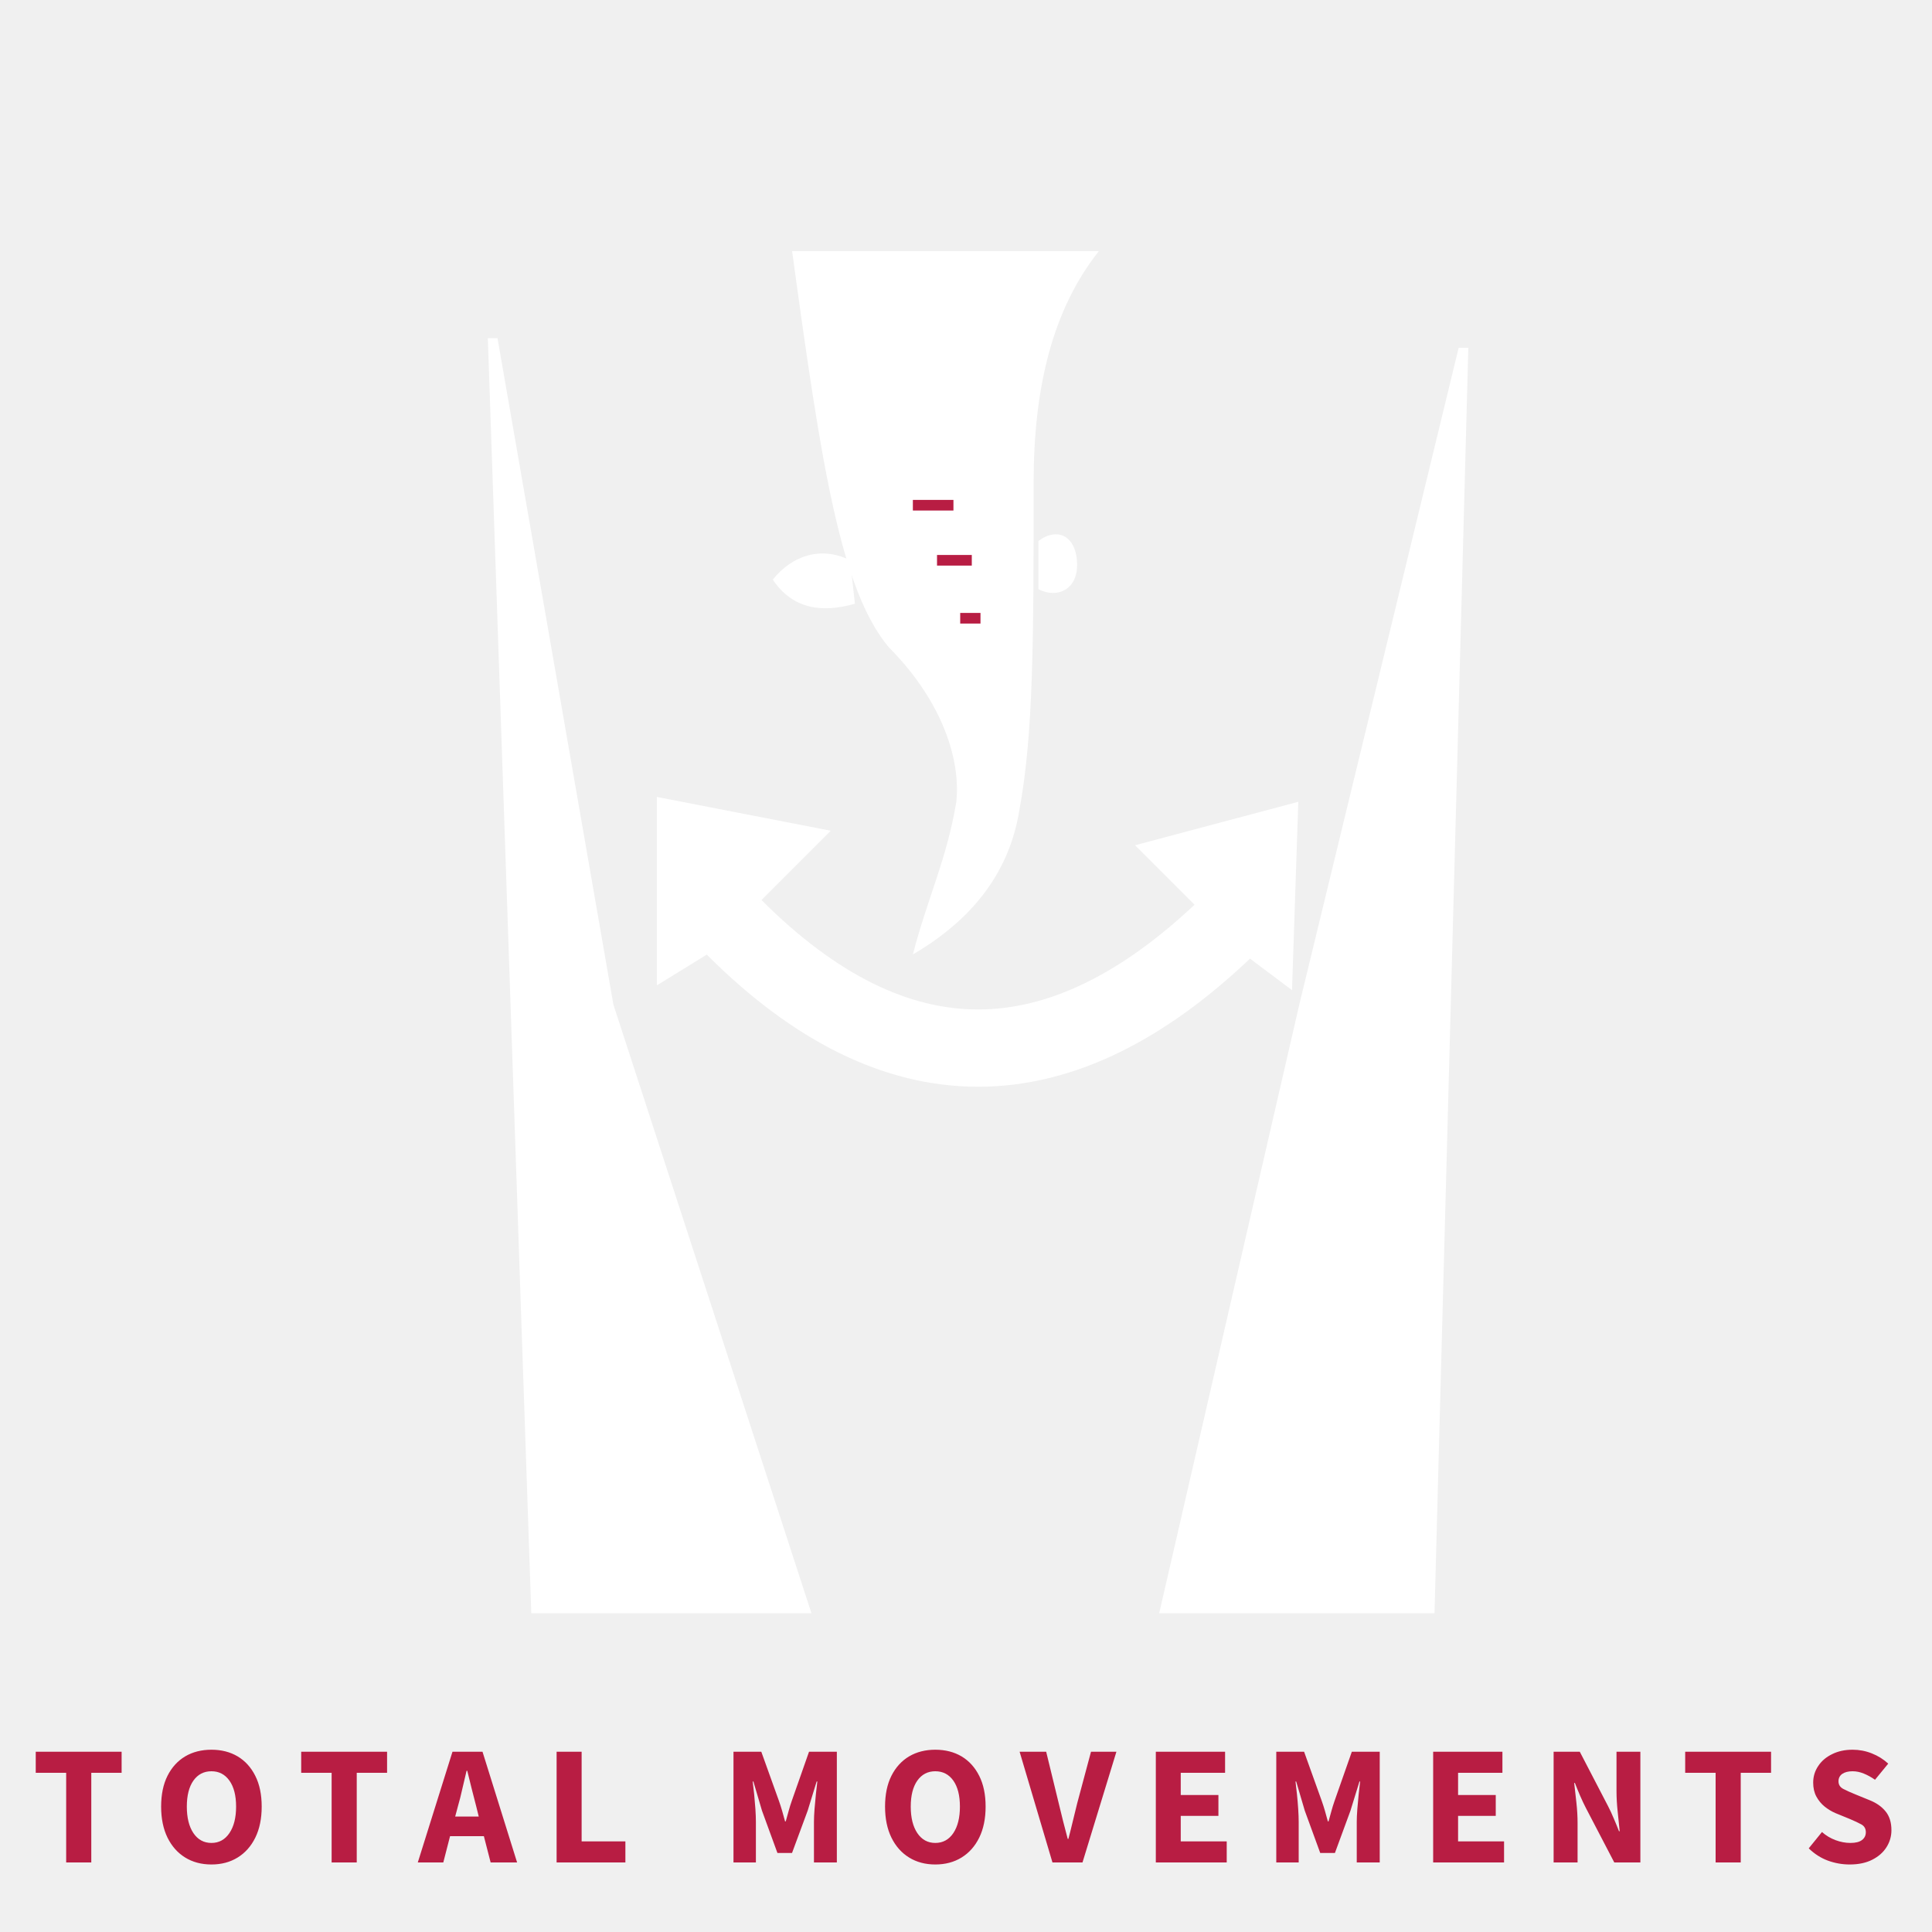
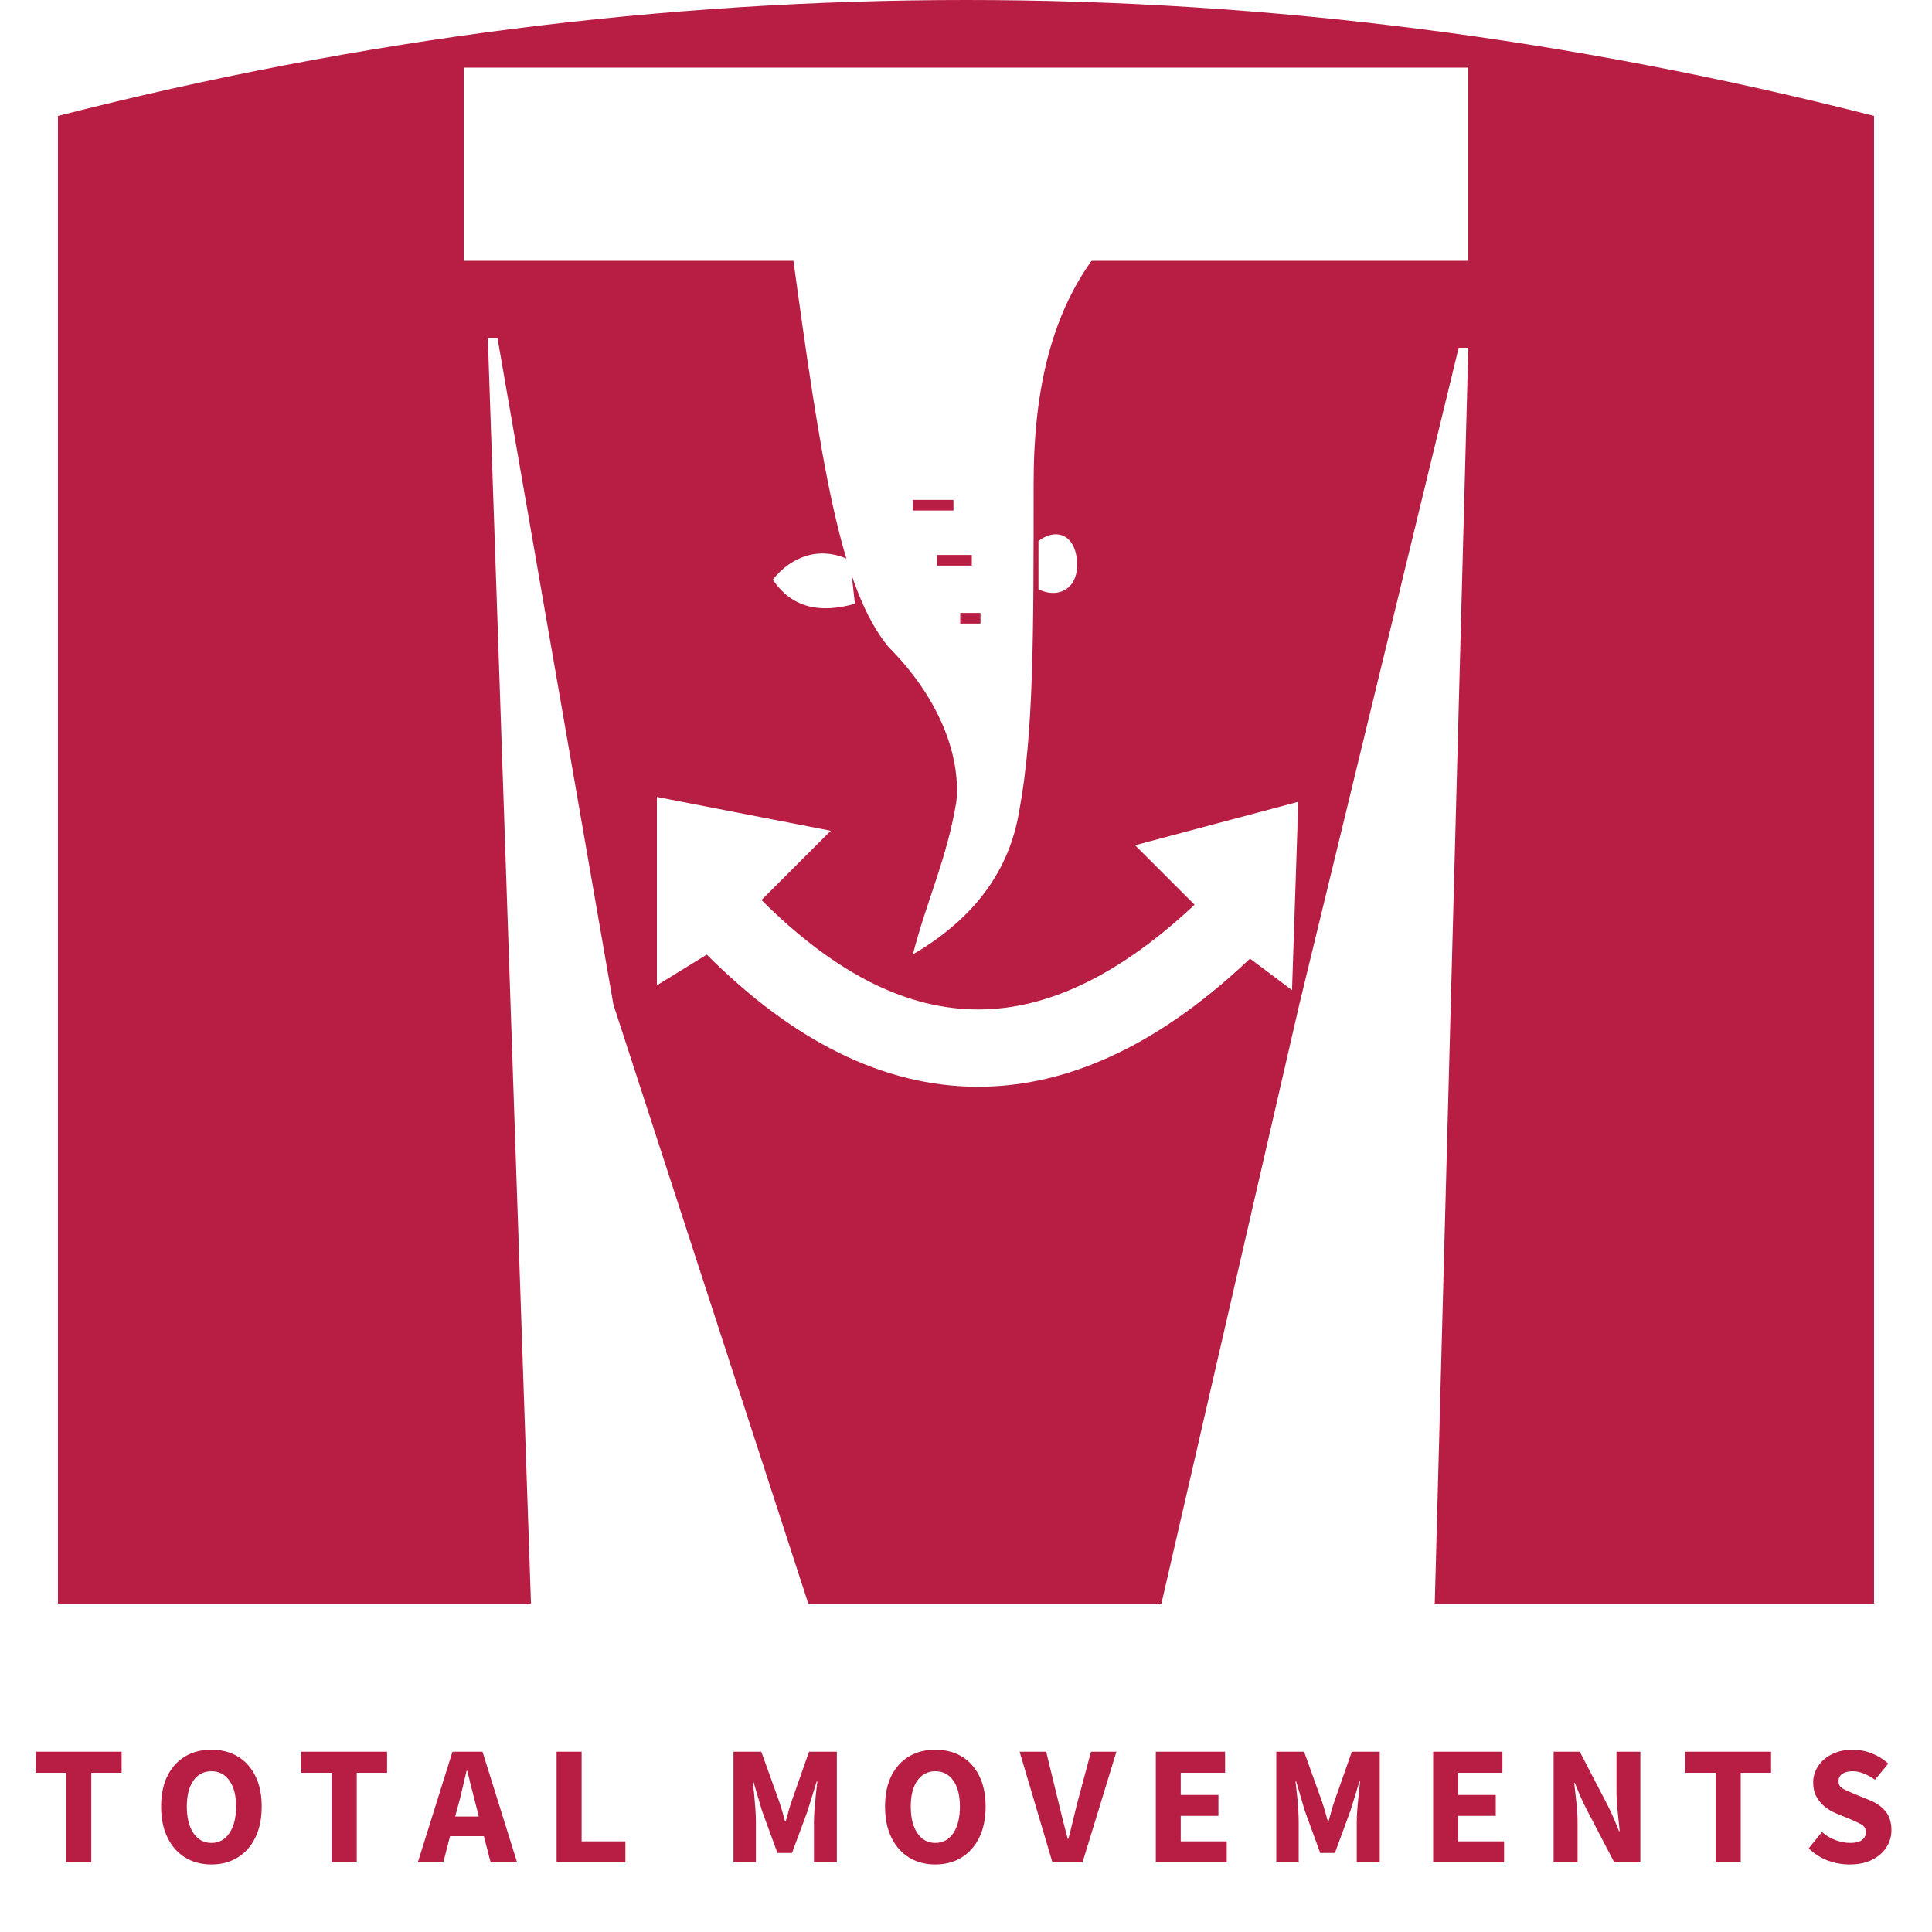
- <svg xmlns="http://www.w3.org/2000/svg" version="1.2" baseProfile="tiny-ps" viewBox="0 0 200 200">
+ <svg xmlns="http://www.w3.org/2000/svg" version="1.2" baseProfile="tiny-ps" viewBox="0 0 200 200" width="200" height="200">
+   <rect x="0" y="0" width="200" height="200" fill="#FFFFFF" />
+   <path fill="#B81D43" d="M 6,166 L 6,12 Q 100,-12 194,12 L 194,166 Z" />
+   <rect fill="#FFFFFF" x="48" y="7" width="104" height="20" />
  <path fill="#FFFFFF" d="M 50.5,35 L 51.5,35 L 63.5,104 L 84,167 L 55,167 Z" />
  <path fill="#FFFFFF" d="M 152,36 L 151,36 L 134.5,104 L 120,167 L 148.5,167 Z" />
  <path fill="#FFFFFF" d="M 82,26 L 113.75,26 C 109,32 107,40 107,50 C 107,66 107,76 105.5,84 C 104.5,90 101,95 94.5,98.8            C 96,93 98,89 99,83 C 99.5,78 97,72 92,67 C 87,61 85,48 82,26 Z" />
  <path fill="#FFFFFF" d="M 80,60 C 82,57.5 85,56.5 88,58 L 88.5,62.5 C 85,63.5 82,63 80,60 Z" />
  <path fill="#FFFFFF" d="M 107.5,56 C 109.5,54.5 111.5,55.5 111.5,58.5 C 111.5,61 109.5,62 107.5,61 Z" />
  <path d="M 94.5,52.3 H 98.7 M 97,58 H 100.6 M 99.4,64 H 101.5" stroke="#B81D43" stroke-width="1.1" fill="none" />
  <path d="M 76,96 Q 101,121 127,96" stroke="#FFFFFF" stroke-width="8" fill="none" />
  <path fill="#FFFFFF" d="M 68,82.5 L 86,86 L 79,93 L 74.5,98 L 68,102 Z" />
  <path fill="#FFFFFF" d="M 134.4,83 L 117.5,87.5 L 123,93 L 128.75,98.75 L 133.75,102.5 Z" />
  <path fill="#B81D43" d="M6.85 192.8V183.52H3.7V181.34H12.59V183.52H9.45V192.8Z M21.89 193.01Q20.34 193.01 19.17 192.29Q18 191.57 17.34 190.23Q16.68 188.88 16.68 187.02Q16.68 185.14 17.34 183.83Q18 182.52 19.17 181.82Q20.34 181.13 21.89 181.13Q23.43 181.13 24.6 181.82Q25.77 182.52 26.43 183.84Q27.09 185.15 27.09 187.02Q27.09 188.88 26.43 190.23Q25.77 191.57 24.6 192.29Q23.43 193.01 21.89 193.01ZM21.89 190.78Q23.06 190.78 23.75 189.76Q24.44 188.74 24.44 187.02Q24.44 185.3 23.75 184.33Q23.06 183.36 21.89 183.36Q20.71 183.36 20.02 184.33Q19.34 185.3 19.34 187.02Q19.34 188.74 20.02 189.76Q20.71 190.78 21.89 190.78Z M34.33 192.8V183.52H31.18V181.34H40.07V183.52H36.93V192.8Z M47.4 187 47.12 188.05H49.56L49.3 187Q49.07 186.14 48.83 185.17Q48.59 184.21 48.37 183.31H48.3Q48.08 184.22 47.86 185.18Q47.65 186.14 47.4 187ZM43.25 192.8 46.84 181.34H49.95L53.53 192.8H50.79L50.09 190.08H46.59L45.89 192.8Z M57.62 192.8V181.34H60.21V190.62H64.74V192.8Z M75.93 192.8V181.34H78.81L80.64 186.44Q80.82 186.95 80.97 187.47Q81.11 187.98 81.27 188.55H81.34Q81.5 187.98 81.64 187.47Q81.78 186.95 81.96 186.44L83.75 181.34H86.63V192.8H84.26V188.6Q84.26 188.04 84.32 187.27Q84.38 186.51 84.46 185.74Q84.54 184.98 84.61 184.42H84.54L83.61 187.44L81.99 191.82H80.48L78.88 187.44L77.99 184.42H77.92Q77.99 184.98 78.07 185.74Q78.14 186.51 78.2 187.27Q78.25 188.04 78.25 188.6V192.8Z M96.82 193.01Q95.28 193.01 94.11 192.29Q92.94 191.57 92.28 190.23Q91.62 188.88 91.62 187.02Q91.62 185.14 92.28 183.83Q92.94 182.52 94.11 181.82Q95.28 181.13 96.82 181.13Q98.37 181.13 99.54 181.82Q100.71 182.52 101.37 183.84Q102.03 185.15 102.03 187.02Q102.03 188.88 101.37 190.23Q100.71 191.57 99.54 192.29Q98.37 193.01 96.82 193.01ZM96.82 190.78Q98 190.78 98.69 189.76Q99.37 188.74 99.37 187.02Q99.37 185.3 98.69 184.33Q98 183.36 96.82 183.36Q95.65 183.36 94.96 184.33Q94.28 185.3 94.28 187.02Q94.28 188.74 94.96 189.76Q95.65 190.78 96.82 190.78Z M108.95 192.8 105.55 181.34H108.3L109.6 186.68Q109.84 187.63 110.05 188.52Q110.27 189.41 110.53 190.36H110.6Q110.85 189.41 111.06 188.52Q111.27 187.63 111.51 186.68L112.94 181.34H115.57L112.06 192.8Z M119.65 192.8V181.34H126.82V183.52H122.23V185.82H126.13V187.98H122.23V190.62H126.99V192.8Z M132.12 192.8V181.34H135L136.83 186.44Q137.01 186.95 137.16 187.47Q137.31 187.98 137.46 188.55H137.53Q137.69 187.98 137.83 187.47Q137.97 186.95 138.15 186.44L139.94 181.34H142.83V192.8H140.45V188.6Q140.45 188.04 140.51 187.27Q140.58 186.51 140.65 185.74Q140.73 184.98 140.8 184.42H140.73L139.8 187.44L138.19 191.82H136.67L135.07 187.44L134.18 184.42H134.11Q134.18 184.98 134.26 185.74Q134.34 186.51 134.39 187.27Q134.44 188.04 134.44 188.6V192.8Z M148.36 192.8V181.34H155.53V183.52H150.94V185.82H154.84V187.98H150.94V190.62H155.7V192.8Z M160.83 192.8V181.34H163.54L166.47 186.98Q166.77 187.56 167.05 188.23Q167.34 188.9 167.6 189.57H167.67Q167.58 188.63 167.46 187.53Q167.34 186.42 167.34 185.4V181.34H169.81V192.8H167.11L164.17 187.16Q163.87 186.58 163.58 185.91Q163.29 185.24 163.03 184.57H162.96Q163.06 185.52 163.19 186.62Q163.31 187.72 163.31 188.74V192.8Z M177.6 192.8V183.52H174.45V181.34H183.34V183.52H180.2V192.8Z M191.48 193.01Q190.32 193.01 189.22 192.61Q188.12 192.2 187.24 191.34L188.61 189.65Q189.23 190.2 190.01 190.49Q190.79 190.78 191.55 190.78Q192.36 190.78 192.75 190.48Q193.15 190.18 193.15 189.67Q193.15 189.13 192.7 188.87Q192.25 188.62 191.49 188.3L190 187.69Q189.42 187.44 188.89 187.02Q188.37 186.6 188.03 185.98Q187.7 185.37 187.7 184.54Q187.7 183.59 188.22 182.82Q188.73 182.04 189.66 181.59Q190.58 181.13 191.78 181.13Q192.81 181.13 193.77 181.51Q194.73 181.89 195.47 182.57L194.1 184.24Q193.53 183.84 192.94 183.6Q192.36 183.36 191.78 183.36Q191.11 183.36 190.71 183.63Q190.32 183.91 190.32 184.4Q190.32 184.93 190.82 185.19Q191.32 185.45 192.06 185.75L193.53 186.35Q194.59 186.77 195.19 187.51Q195.8 188.25 195.8 189.46Q195.8 190.41 195.29 191.22Q194.78 192.03 193.81 192.52Q192.85 193.01 191.48 193.01Z" />
</svg>
